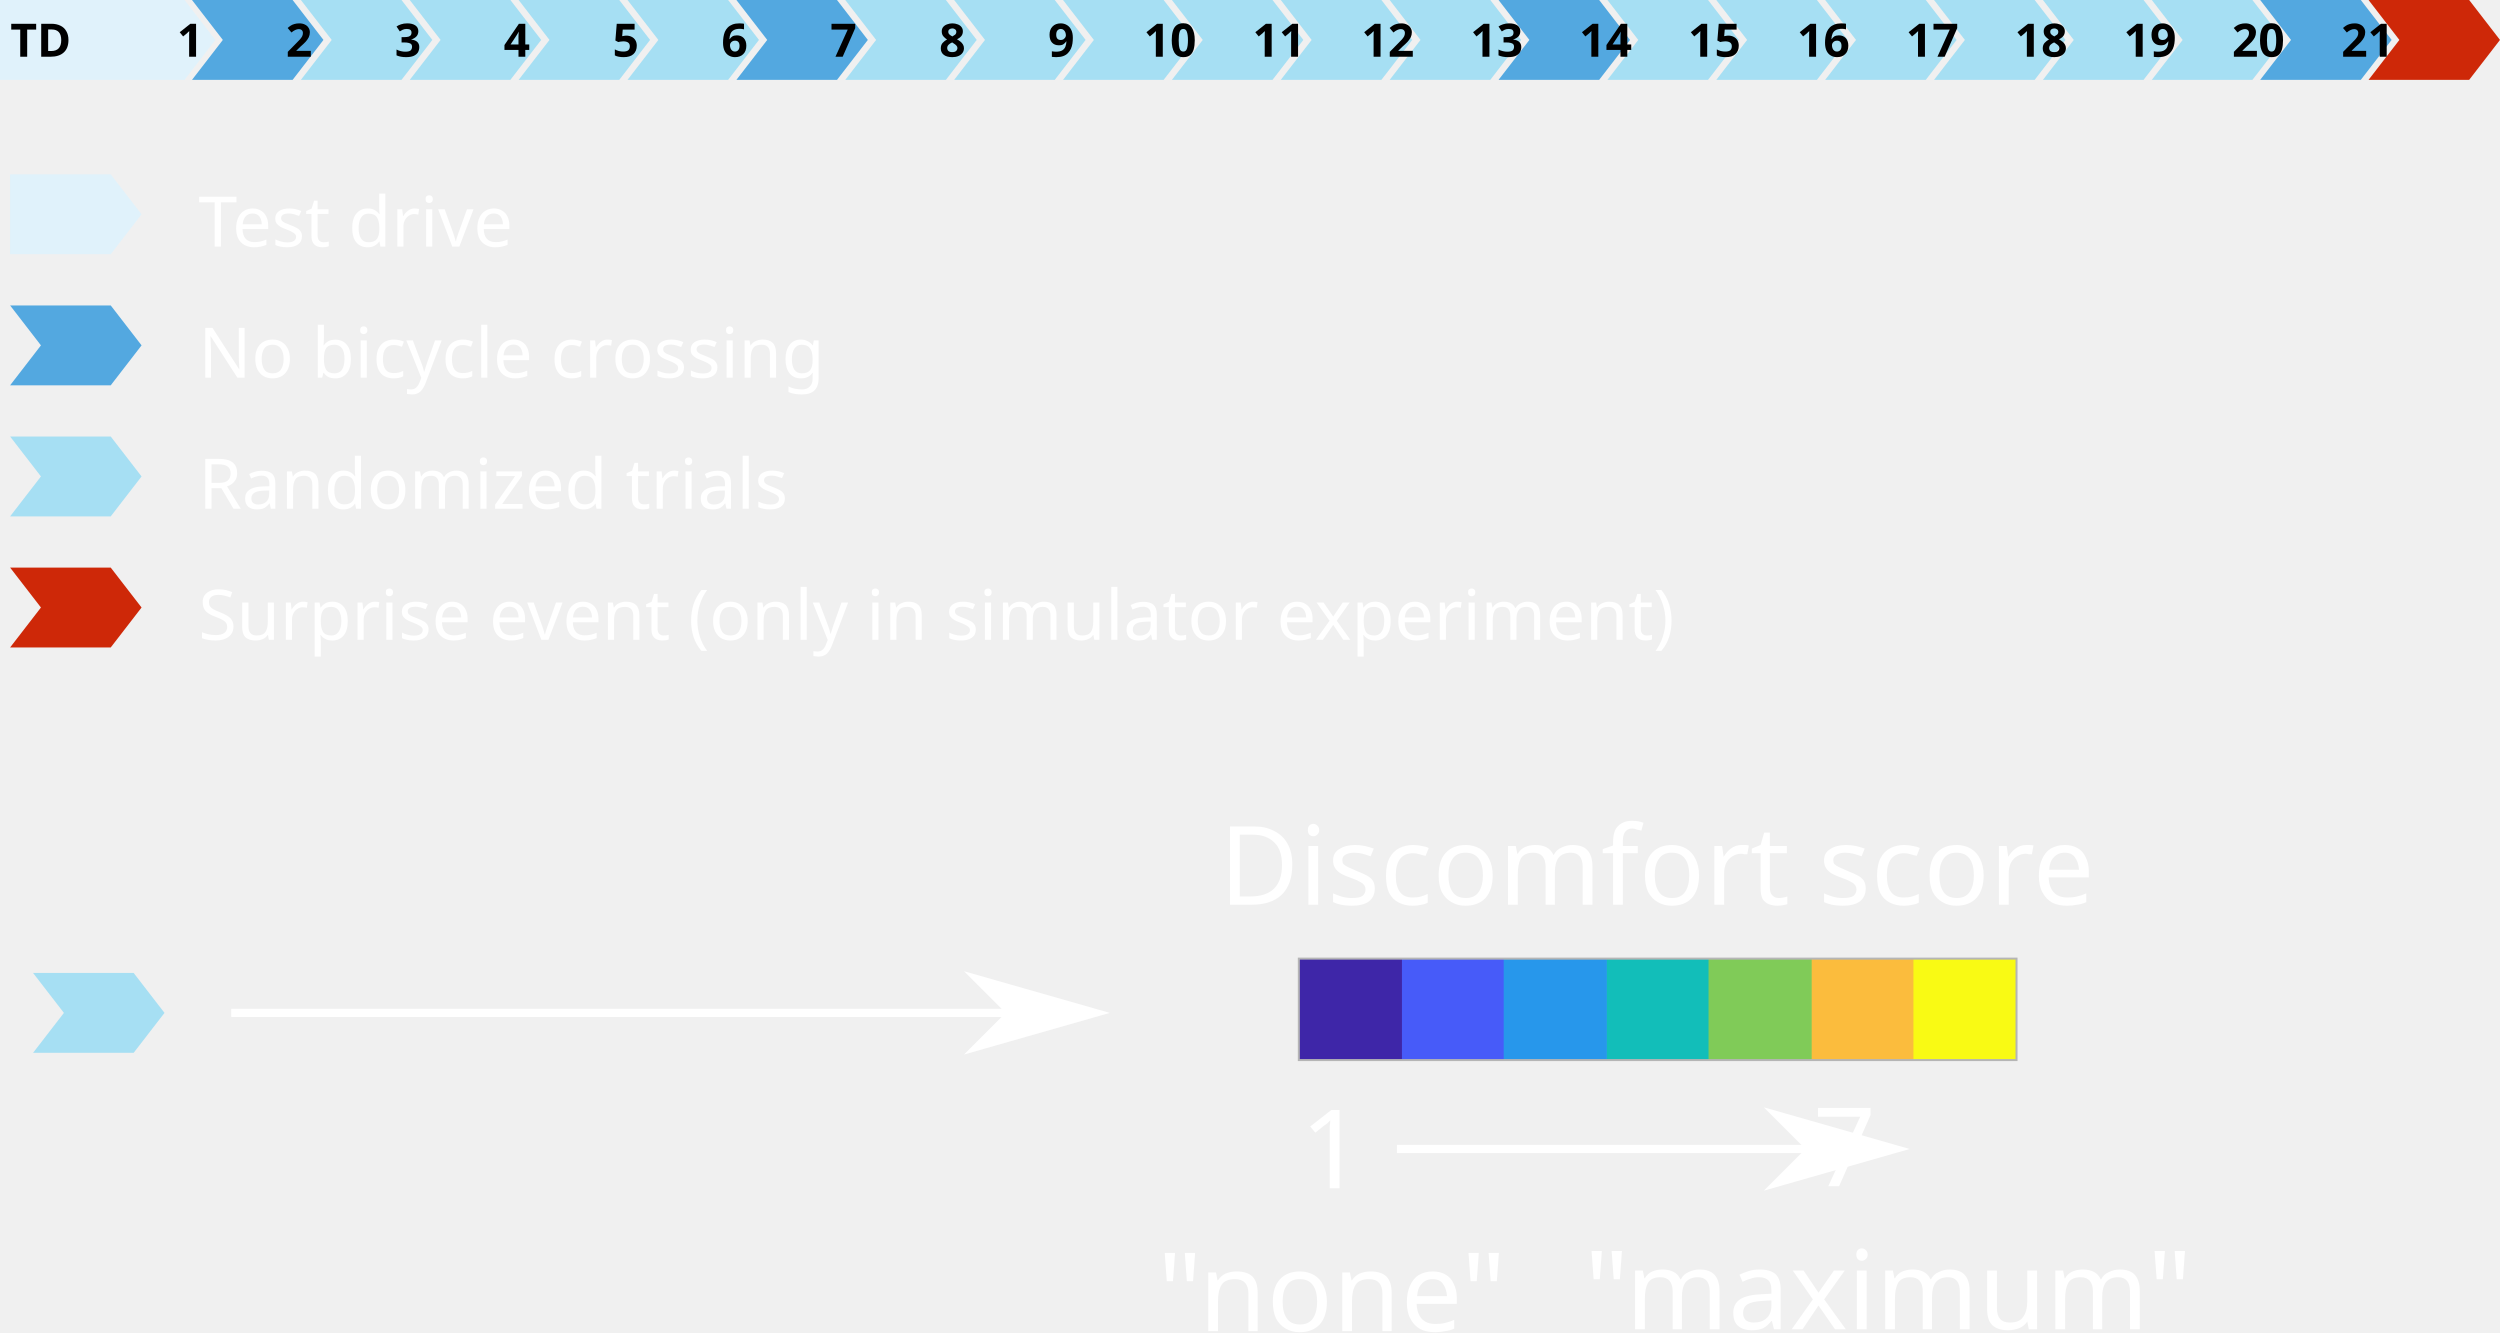
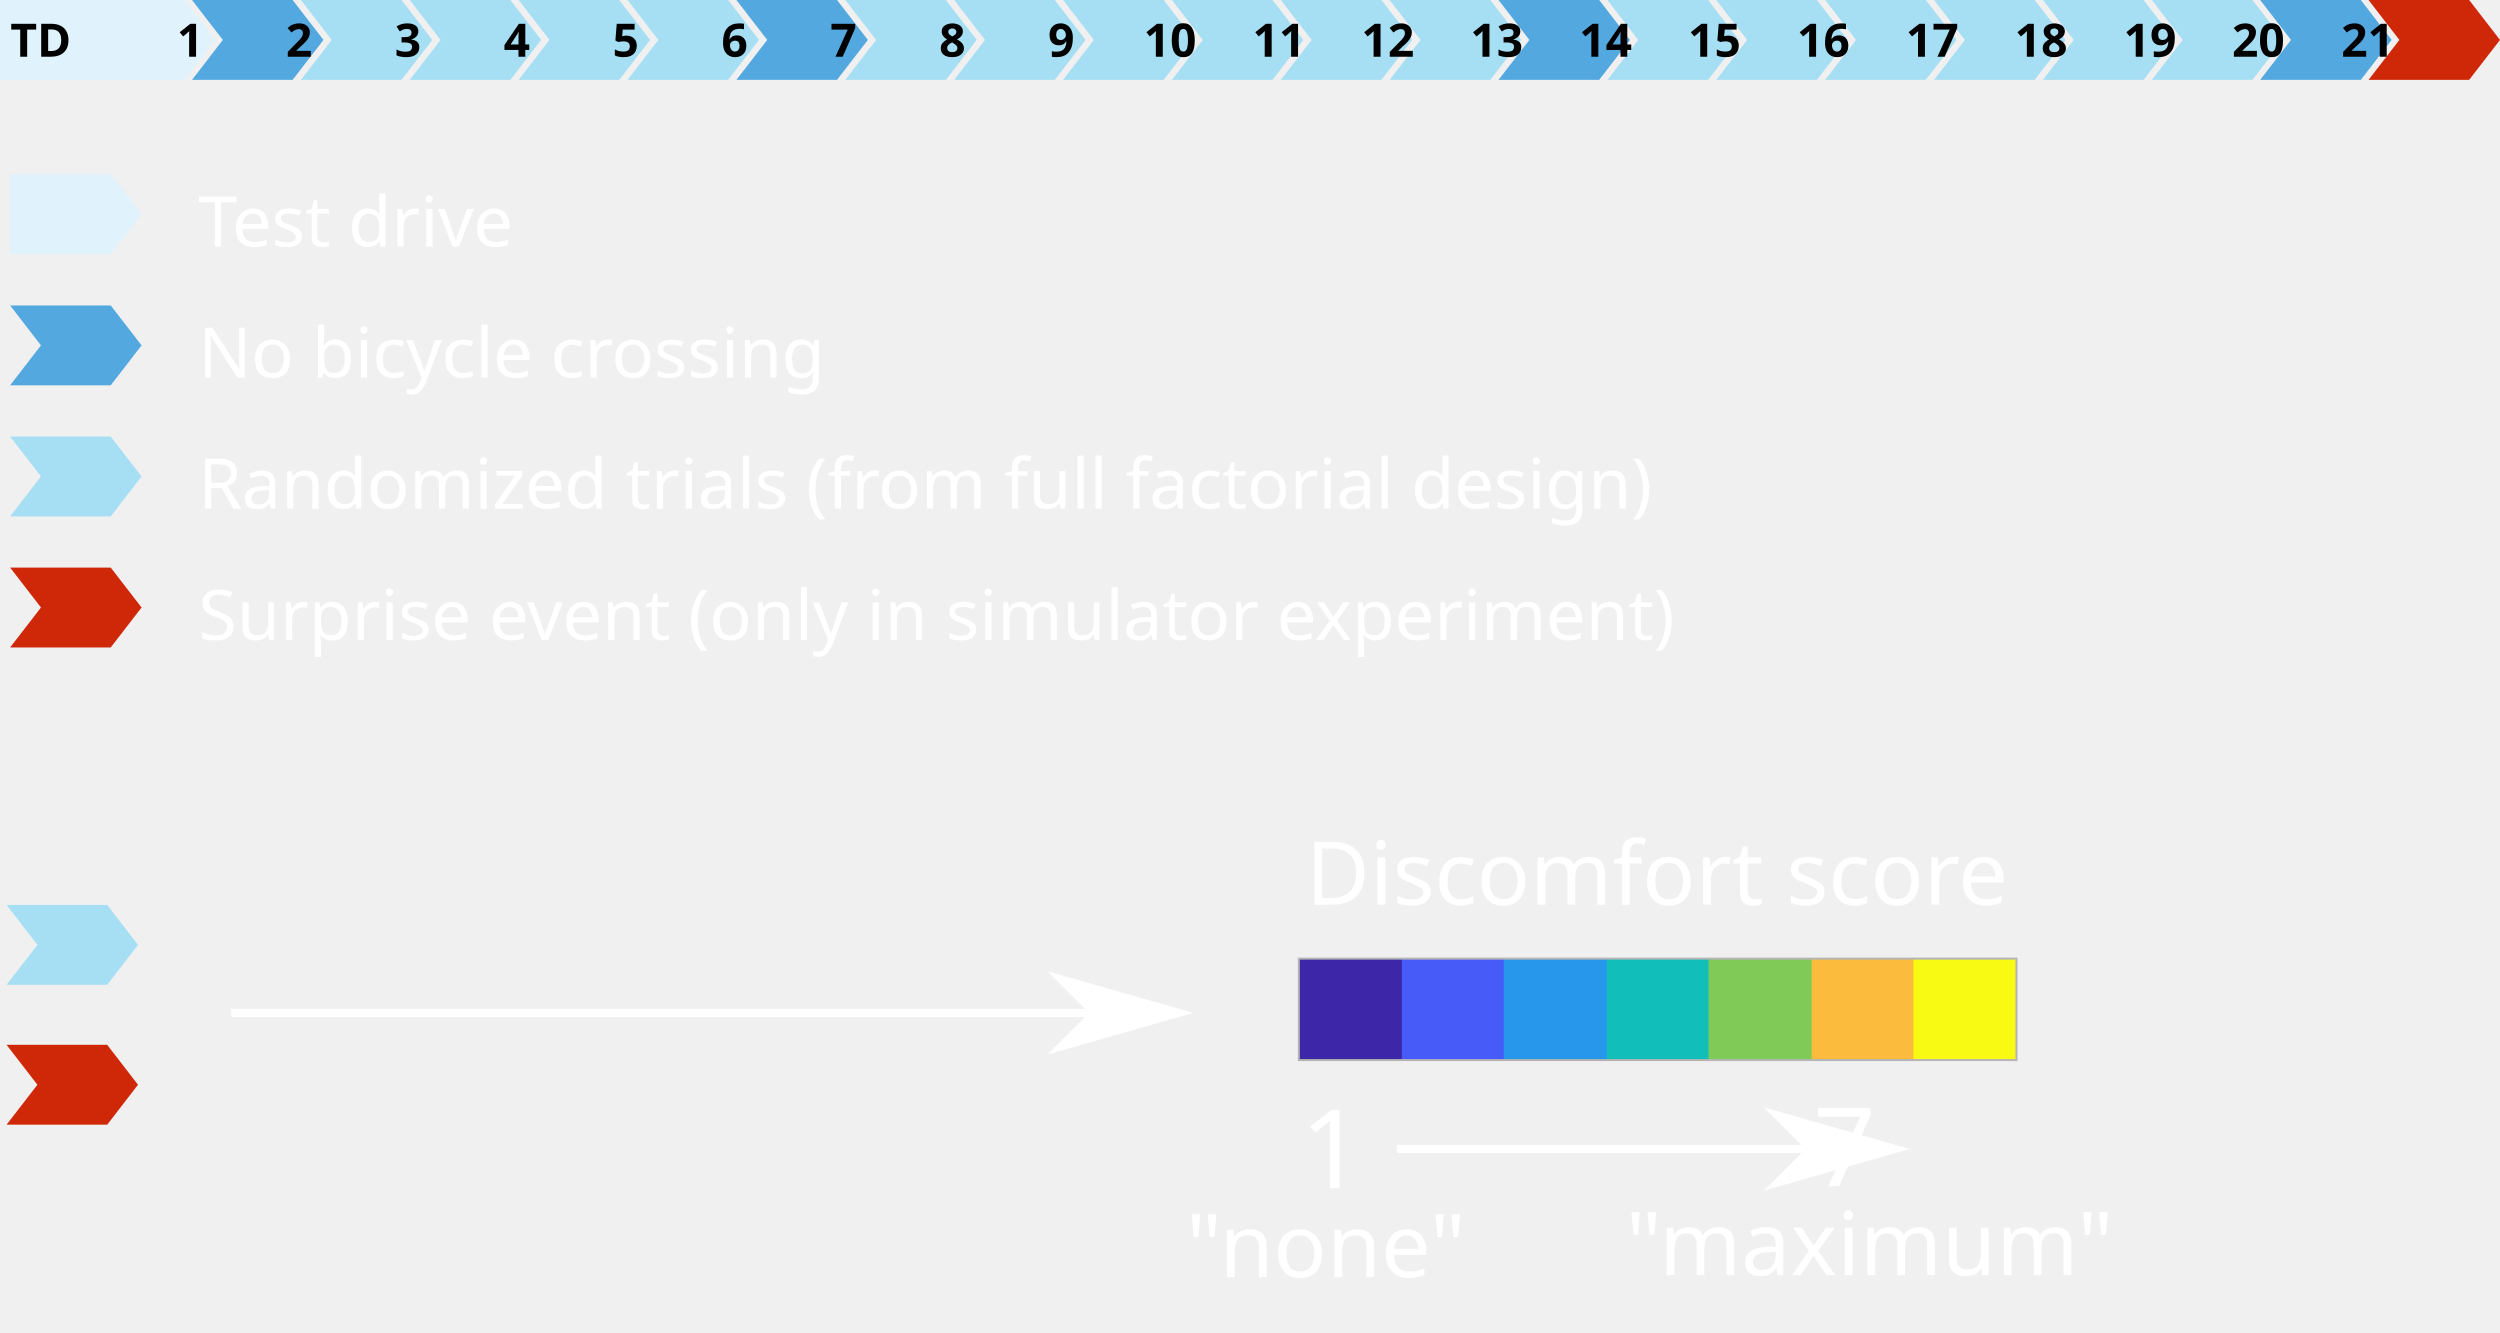
<svg xmlns="http://www.w3.org/2000/svg" id="svg15459" version="1.1" viewBox="0 0 75.867 40.444" width="100%">
  <defs id="defs15453">
    <marker style="overflow:visible" id="marker19570" refX="0" refY="0" orient="auto">
      <path transform="matrix(-0.8,0,0,-0.8,-10,0)" style="fill:#ffffff;fill-opacity:1;fill-rule:evenodd;stroke:#ffffff;stroke-width:1pt;stroke-opacity:1" d="M 0,0 5,-5 -12.5,0 5,5 Z" id="path19568" />
    </marker>
    <marker orient="auto" refY="0" refX="0" id="marker14008" style="overflow:visible">
      <path id="path14006" d="M 0,0 5,-5 -12.5,0 5,5 Z" style="fill:#ffffff;fill-opacity:1;fill-rule:evenodd;stroke:#ffffff;stroke-width:1pt;stroke-opacity:1" transform="matrix(-0.8,0,0,-0.8,-10,0)" />
    </marker>
  </defs>
  <g transform="translate(-38.66592,-18.61907)" id="layer1">
    <g id="trialOrder">
-       <g id="g3464" transform="matrix(0.2645833,0,0,0.2645833,38.66592,18.61907)">
-         <path id="path19360-1" style="opacity:1;fill:#e0f2fb;fill-opacity:1;stroke:none;stroke-width:0.323px;stroke-linecap:butt;stroke-linejoin:miter;stroke-opacity:1;stop-opacity:1" d="m 1.159,19.998 v 9.161 H 12.7 l 3.537,-4.581 -3.537,-4.58 z" />
-         <text xml:space="preserve" style="font-style:normal;font-weight:normal;font-size:30px;line-height:1.25;font-family:sans-serif;letter-spacing:0px;word-spacing:0px;opacity:1;fill:#ffffff;fill-opacity:1;stroke:none;stroke-width:0.75;stop-opacity:1" x="22.763" y="28.286" id="text19910">
-           <tspan id="tspan19908" x="22.763" y="28.286" style="font-style:normal;font-variant:normal;font-weight:normal;font-stretch:normal;font-size:8px;font-family:sans-serif;-inkscape-font-specification:'sans-serif Normal';font-variant-ligatures:normal;font-variant-caps:normal;font-variant-numeric:normal;font-variant-east-asian:normal;fill:#ffffff;fill-opacity:1;stroke-width:0.75">Test drive</tspan>
-         </text>
-       </g>
-       <g id="g3472" transform="matrix(0.2645833,0,0,0.2645833,38.66592,18.61907)">
-         <path id="path19368-7" style="opacity:1;fill:#53a8e0;fill-opacity:1;stroke:none;stroke-width:0.323px;stroke-linecap:butt;stroke-linejoin:miter;stroke-opacity:1;stop-opacity:1" d="m 1.159,35.032 3.537,4.58 -3.537,4.581 H 12.7 l 3.537,-4.581 -3.537,-4.58 z" />
-         <text id="text19910-3" y="43.32" x="22.763" style="font-style:normal;font-weight:normal;font-size:30px;line-height:1.25;font-family:sans-serif;letter-spacing:0px;word-spacing:0px;opacity:1;fill:#ffffff;fill-opacity:1;stroke:none;stroke-width:0.75;stop-opacity:1" xml:space="preserve">
-           <tspan style="font-style:normal;font-variant:normal;font-weight:normal;font-stretch:normal;font-size:8px;font-family:sans-serif;-inkscape-font-specification:'sans-serif Normal';font-variant-ligatures:normal;font-variant-caps:normal;font-variant-numeric:normal;font-variant-east-asian:normal;fill:#ffffff;fill-opacity:1;stroke-width:0.75" y="43.32" x="22.763" id="tspan19908-8">No bicycle crossing</tspan>
-         </text>
-       </g>
-       <g id="g3480" transform="matrix(0.2645833,0,0,0.2645833,38.66592,18.61907)">
-         <path id="path19344-8" style="opacity:1;fill:#a6dff3;fill-opacity:1;stroke:none;stroke-width:0.323px;stroke-linecap:butt;stroke-linejoin:miter;stroke-opacity:1;stop-opacity:1" d="m 1.159,50.066 3.537,4.58 -3.537,4.581 H 12.7 l 3.537,-4.581 -3.537,-4.58 z" />
-         <text xml:space="preserve" style="font-style:normal;font-weight:normal;font-size:30px;line-height:1.25;font-family:sans-serif;letter-spacing:0px;word-spacing:0px;opacity:1;fill:#ffffff;fill-opacity:1;stroke:none;stroke-width:0.75;stop-opacity:1" x="22.763" y="58.353" id="text19910-3-1">
-           <tspan id="tspan19908-8-1" x="22.763" y="58.353" style="font-style:normal;font-variant:normal;font-weight:normal;font-stretch:normal;font-size:8px;font-family:sans-serif;-inkscape-font-specification:'sans-serif Normal';font-variant-ligatures:normal;font-variant-caps:normal;font-variant-numeric:normal;font-variant-east-asian:normal;fill:#ffffff;fill-opacity:1;stroke-width:0.75">Randomized trials</tspan>
-         </text>
-       </g>
-       <g id="g3488" transform="matrix(0.2645833,0,0,0.2645833,38.66592,18.61907)">
-         <path id="path19224-94" style="opacity:1;fill:#ce2808;fill-opacity:1;stroke:none;stroke-width:0.323px;stroke-linecap:butt;stroke-linejoin:miter;stroke-opacity:1;stop-opacity:1" d="m 1.159,65.1 3.537,4.58 -3.537,4.581 H 12.7 l 3.537,-4.581 -3.537,-4.58 z" />
-         <text id="text19910-3-1-1" y="73.387" x="22.763" style="font-style:normal;font-weight:normal;font-size:30px;line-height:1.25;font-family:sans-serif;letter-spacing:0px;word-spacing:0px;opacity:1;fill:#ffffff;fill-opacity:1;stroke:none;stroke-width:0.75;stop-opacity:1" xml:space="preserve">
-           <tspan style="font-style:normal;font-variant:normal;font-weight:normal;font-stretch:normal;font-size:8px;font-family:sans-serif;-inkscape-font-specification:'sans-serif Normal';font-variant-ligatures:normal;font-variant-caps:normal;font-variant-numeric:normal;font-variant-east-asian:normal;fill:#ffffff;fill-opacity:1;stroke-width:0.75" y="73.387" x="22.763" id="tspan19908-8-1-3">Surprise event (only in simulator experiment)</tspan>
+       <g id="g21074">
+         <path id="path19360-1" style="opacity:1;fill:#e0f2fb;fill-opacity:1;stroke:none;stroke-width:0.085px;stroke-linecap:butt;stroke-linejoin:miter;stroke-opacity:1;stop-opacity:1" d="m 38.973,23.91 v 2.424 h 3.053 l 0.936,-1.212 -0.936,-1.212 z" />
+         <text xml:space="preserve" style="font-style:normal;font-weight:normal;font-size:7.938px;line-height:1.25;font-family:sans-serif;letter-spacing:0px;word-spacing:0px;opacity:1;fill:#ffffff;fill-opacity:1;stroke:none;stroke-width:0.198;stop-opacity:1" x="44.689" y="26.103" id="text19910">
+           <tspan id="tspan19908" x="44.689" y="26.103" style="font-style:normal;font-variant:normal;font-weight:normal;font-stretch:normal;font-size:2.117px;font-family:sans-serif;-inkscape-font-specification:'sans-serif Normal';font-variant-ligatures:normal;font-variant-caps:normal;font-variant-numeric:normal;font-variant-east-asian:normal;fill:#ffffff;fill-opacity:1;stroke-width:0.198">Test drive</tspan>
+         </text>
+       </g>
+       <g id="g21066">
+         <path id="path19368-7" style="opacity:1;fill:#53a8e0;fill-opacity:1;stroke:none;stroke-width:0.085px;stroke-linecap:butt;stroke-linejoin:miter;stroke-opacity:1;stop-opacity:1" d="m 38.973,27.888 0.936,1.212 -0.936,1.212 h 3.053 l 0.936,-1.212 -0.936,-1.212 z" />
+         <text id="text19910-3" y="30.081" x="44.689" style="font-style:normal;font-weight:normal;font-size:7.938px;line-height:1.25;font-family:sans-serif;letter-spacing:0px;word-spacing:0px;opacity:1;fill:#ffffff;fill-opacity:1;stroke:none;stroke-width:0.198;stop-opacity:1" xml:space="preserve">
+           <tspan style="font-style:normal;font-variant:normal;font-weight:normal;font-stretch:normal;font-size:2.117px;font-family:sans-serif;-inkscape-font-specification:'sans-serif Normal';font-variant-ligatures:normal;font-variant-caps:normal;font-variant-numeric:normal;font-variant-east-asian:normal;fill:#ffffff;fill-opacity:1;stroke-width:0.198" y="30.081" x="44.689" id="tspan19908-8">No bicycle crossing</tspan>
+         </text>
+       </g>
+       <g id="g21082">
+         <path id="path19344-8" style="opacity:1;fill:#a6dff3;fill-opacity:1;stroke:none;stroke-width:0.085px;stroke-linecap:butt;stroke-linejoin:miter;stroke-opacity:1;stop-opacity:1" d="m 38.973,31.866 0.936,1.212 -0.936,1.212 h 3.053 l 0.936,-1.212 -0.936,-1.212 z" />
+         <text xml:space="preserve" style="font-style:normal;font-weight:normal;font-size:7.938px;line-height:1.25;font-family:sans-serif;letter-spacing:0px;word-spacing:0px;opacity:1;fill:#ffffff;fill-opacity:1;stroke:none;stroke-width:0.198;stop-opacity:1" x="44.689" y="34.058" id="text19910-3-1">
+           <tspan id="tspan19908-8-1" x="44.689" y="34.058" style="font-style:normal;font-variant:normal;font-weight:normal;font-stretch:normal;font-size:2.117px;font-family:sans-serif;-inkscape-font-specification:'sans-serif Normal';font-variant-ligatures:normal;font-variant-caps:normal;font-variant-numeric:normal;font-variant-east-asian:normal;fill:#ffffff;fill-opacity:1;stroke-width:0.198">Randomized trials (from full factorial design)</tspan>
+         </text>
+       </g>
+       <g id="g21058">
+         <path id="path19224-94" style="opacity:1;fill:#ce2808;fill-opacity:1;stroke:none;stroke-width:0.085px;stroke-linecap:butt;stroke-linejoin:miter;stroke-opacity:1;stop-opacity:1" d="m 38.973,35.843 0.936,1.212 -0.936,1.212 h 3.053 l 0.936,-1.212 -0.936,-1.212 z" />
+         <text id="text19910-3-1-1" y="38.036" x="44.689" style="font-style:normal;font-weight:normal;font-size:7.938px;line-height:1.25;font-family:sans-serif;letter-spacing:0px;word-spacing:0px;opacity:1;fill:#ffffff;fill-opacity:1;stroke:none;stroke-width:0.198;stop-opacity:1" xml:space="preserve">
+           <tspan style="font-style:normal;font-variant:normal;font-weight:normal;font-stretch:normal;font-size:2.117px;font-family:sans-serif;-inkscape-font-specification:'sans-serif Normal';font-variant-ligatures:normal;font-variant-caps:normal;font-variant-numeric:normal;font-variant-east-asian:normal;fill:#ffffff;fill-opacity:1;stroke-width:0.198" y="38.036" x="44.689" id="tspan19908-8-1-3">Surprise event (only in simulator experiment)</tspan>
        </text>
      </g>
      <g id="g20930">
        <g style="opacity:1;stop-opacity:1" id="g3296" transform="matrix(0.2645833,0,0,0.2645833,38.66592,18.61907)">
          <path id="path18837-0" style="opacity:1;fill:#e0f2fb;fill-opacity:1;stroke:none;stroke-width:0.323px;stroke-linecap:butt;stroke-linejoin:miter;stroke-opacity:1;stop-opacity:1" d="M 0,0 V 9.161 H 21.17 L 24.707,4.58 21.17,0 Z" />
          <text xml:space="preserve" style="font-style:normal;font-variant:normal;font-weight:bold;font-stretch:normal;font-size:5.292px;line-height:1.25;font-family:sans-serif;-inkscape-font-specification:'sans-serif Bold';font-variant-ligatures:normal;font-variant-caps:normal;font-variant-numeric:normal;font-variant-east-asian:normal;text-align:center;letter-spacing:0px;word-spacing:0px;text-anchor:middle;opacity:1;fill:#000000;fill-opacity:1;stroke:none;stroke-width:0.198;stop-opacity:1" x="12.236" y="6.509" id="text18845-7">
            <tspan id="tspan18843-6" x="12.236" y="6.509" style="font-style:normal;font-variant:normal;font-weight:bold;font-stretch:normal;font-size:5.292px;font-family:sans-serif;-inkscape-font-specification:'sans-serif Bold';font-variant-ligatures:normal;font-variant-caps:normal;font-variant-numeric:normal;font-variant-east-asian:normal;text-align:center;text-anchor:middle;stroke-width:0.198">TD</tspan>
          </text>
        </g>
        <g style="opacity:1;stop-opacity:1" id="g3456" transform="matrix(0.2645833,0,0,0.2645833,38.66592,18.61907)">
          <path d="M 22.022,-2.9318359e-7 25.559,4.58 22.022,9.161 h 11.54 L 37.1,4.58 33.563,-2.9318359e-7 Z" style="opacity:1;fill:#53a8e0;fill-opacity:1;stroke:none;stroke-width:0.323px;stroke-linecap:butt;stroke-linejoin:miter;stroke-opacity:1;stop-opacity:1" id="path18837" />
          <text id="text18845" y="6.509" x="29.384" style="font-style:normal;font-variant:normal;font-weight:bold;font-stretch:normal;font-size:5.292px;line-height:1.25;font-family:sans-serif;-inkscape-font-specification:'sans-serif Bold';font-variant-ligatures:normal;font-variant-caps:normal;font-variant-numeric:normal;font-variant-east-asian:normal;text-align:center;letter-spacing:0px;word-spacing:0px;text-anchor:middle;opacity:1;fill:#000000;fill-opacity:1;stroke:none;stroke-width:0.198;stop-opacity:1" xml:space="preserve">
            <tspan style="font-style:normal;font-variant:normal;font-weight:bold;font-stretch:normal;font-size:5.292px;font-family:sans-serif;-inkscape-font-specification:'sans-serif Bold';font-variant-ligatures:normal;font-variant-caps:normal;font-variant-numeric:normal;font-variant-east-asian:normal;text-align:center;text-anchor:middle;stroke-width:0.198" y="6.509" x="29.384" id="tspan18843">1</tspan>
          </text>
        </g>
        <g style="opacity:1;stop-opacity:1" id="g3448" transform="matrix(0.2645833,0,0,0.2645833,38.66592,18.61907)">
          <path id="path19368" style="opacity:1;fill:#a6dff3;fill-opacity:1;stroke:none;stroke-width:0.323px;stroke-linecap:butt;stroke-linejoin:miter;stroke-opacity:1;stop-opacity:1" d="M 34.51,-2.9318359e-7 38.047,4.58 34.51,9.161 H 46.051 L 49.588,4.58 46.051,-2.9318359e-7 Z" />
          <text xml:space="preserve" style="font-style:normal;font-variant:normal;font-weight:bold;font-stretch:normal;font-size:5.292px;line-height:1.25;font-family:sans-serif;-inkscape-font-specification:'sans-serif Bold';font-variant-ligatures:normal;font-variant-caps:normal;font-variant-numeric:normal;font-variant-east-asian:normal;text-align:center;letter-spacing:0px;word-spacing:0px;text-anchor:middle;opacity:1;fill:#000000;fill-opacity:1;stroke:none;stroke-width:0.198;stop-opacity:1" x="41.872" y="6.509" id="text19372">
            <tspan id="tspan19370" x="41.872" y="6.509" style="font-style:normal;font-variant:normal;font-weight:bold;font-stretch:normal;font-size:5.292px;font-family:sans-serif;-inkscape-font-specification:'sans-serif Bold';font-variant-ligatures:normal;font-variant-caps:normal;font-variant-numeric:normal;font-variant-east-asian:normal;text-align:center;text-anchor:middle;stroke-width:0.198">2</tspan>
          </text>
        </g>
        <g style="opacity:1;stop-opacity:1" id="g3440" transform="matrix(0.2645833,0,0,0.2645833,38.66592,18.61907)">
          <path id="path19360" style="opacity:1;fill:#a6dff3;fill-opacity:1;stroke:none;stroke-width:0.323px;stroke-linecap:butt;stroke-linejoin:miter;stroke-opacity:1;stop-opacity:1" d="M 46.998,-2.9318359e-7 50.535,4.58 46.998,9.161 h 11.54 L 62.076,4.58 58.539,-2.9318359e-7 Z" />
          <text xml:space="preserve" style="font-style:normal;font-variant:normal;font-weight:bold;font-stretch:normal;font-size:5.292px;line-height:1.25;font-family:sans-serif;-inkscape-font-specification:'sans-serif Bold';font-variant-ligatures:normal;font-variant-caps:normal;font-variant-numeric:normal;font-variant-east-asian:normal;text-align:center;letter-spacing:0px;word-spacing:0px;text-anchor:middle;opacity:1;fill:#000000;fill-opacity:1;stroke:none;stroke-width:0.198;stop-opacity:1" x="54.36" y="6.509" id="text19364">
            <tspan id="tspan19362" x="54.36" y="6.509" style="font-style:normal;font-variant:normal;font-weight:bold;font-stretch:normal;font-size:5.292px;font-family:sans-serif;-inkscape-font-specification:'sans-serif Bold';font-variant-ligatures:normal;font-variant-caps:normal;font-variant-numeric:normal;font-variant-east-asian:normal;text-align:center;text-anchor:middle;stroke-width:0.198">3</tspan>
          </text>
        </g>
        <g style="opacity:1;stop-opacity:1" id="g3432" transform="matrix(0.2645833,0,0,0.2645833,38.66592,18.61907)">
          <path id="path19352" style="opacity:1;fill:#a6dff3;fill-opacity:1;stroke:none;stroke-width:0.323px;stroke-linecap:butt;stroke-linejoin:miter;stroke-opacity:1;stop-opacity:1" d="M 59.486,-2.9318359e-7 63.023,4.58 59.486,9.161 h 11.54 L 74.563,4.58 71.026,-2.9318359e-7 Z" />
          <text xml:space="preserve" style="font-style:normal;font-variant:normal;font-weight:bold;font-stretch:normal;font-size:5.292px;line-height:1.25;font-family:sans-serif;-inkscape-font-specification:'sans-serif Bold';font-variant-ligatures:normal;font-variant-caps:normal;font-variant-numeric:normal;font-variant-east-asian:normal;text-align:center;letter-spacing:0px;word-spacing:0px;text-anchor:middle;opacity:1;fill:#000000;fill-opacity:1;stroke:none;stroke-width:0.198;stop-opacity:1" x="66.848" y="6.509" id="text19356">
            <tspan id="tspan19354" x="66.848" y="6.509" style="font-style:normal;font-variant:normal;font-weight:bold;font-stretch:normal;font-size:5.292px;font-family:sans-serif;-inkscape-font-specification:'sans-serif Bold';font-variant-ligatures:normal;font-variant-caps:normal;font-variant-numeric:normal;font-variant-east-asian:normal;text-align:center;text-anchor:middle;stroke-width:0.198">4</tspan>
          </text>
        </g>
        <g style="opacity:1;stop-opacity:1" id="g3424" transform="matrix(0.2645833,0,0,0.2645833,38.66592,18.61907)">
          <path id="path19344" style="opacity:1;fill:#a6dff3;fill-opacity:1;stroke:none;stroke-width:0.323px;stroke-linecap:butt;stroke-linejoin:miter;stroke-opacity:1;stop-opacity:1" d="M 71.974,-2.9318359e-7 75.511,4.58 71.974,9.161 h 11.54 L 87.051,4.58 83.514,-2.9318359e-7 Z" />
          <text xml:space="preserve" style="font-style:normal;font-variant:normal;font-weight:bold;font-stretch:normal;font-size:5.292px;line-height:1.25;font-family:sans-serif;-inkscape-font-specification:'sans-serif Bold';font-variant-ligatures:normal;font-variant-caps:normal;font-variant-numeric:normal;font-variant-east-asian:normal;text-align:center;letter-spacing:0px;word-spacing:0px;text-anchor:middle;opacity:1;fill:#000000;fill-opacity:1;stroke:none;stroke-width:0.198;stop-opacity:1" x="79.336" y="6.509" id="text19348">
            <tspan id="tspan19346" x="79.336" y="6.509" style="font-style:normal;font-variant:normal;font-weight:bold;font-stretch:normal;font-size:5.292px;font-family:sans-serif;-inkscape-font-specification:'sans-serif Bold';font-variant-ligatures:normal;font-variant-caps:normal;font-variant-numeric:normal;font-variant-east-asian:normal;text-align:center;text-anchor:middle;stroke-width:0.198">5</tspan>
          </text>
        </g>
        <g style="opacity:1;stop-opacity:1" id="g3416" transform="matrix(0.2645833,0,0,0.2645833,38.66592,18.61907)">
          <path id="path19336" style="opacity:1;fill:#53a8e0;fill-opacity:1;stroke:none;stroke-width:0.323px;stroke-linecap:butt;stroke-linejoin:miter;stroke-opacity:1;stop-opacity:1" d="M 84.462,-2.9318359e-7 87.999,4.58 84.462,9.161 h 11.54 L 99.539,4.58 96.002,-2.9318359e-7 Z" />
          <text xml:space="preserve" style="font-style:normal;font-variant:normal;font-weight:bold;font-stretch:normal;font-size:5.292px;line-height:1.25;font-family:sans-serif;-inkscape-font-specification:'sans-serif Bold';font-variant-ligatures:normal;font-variant-caps:normal;font-variant-numeric:normal;font-variant-east-asian:normal;text-align:center;letter-spacing:0px;word-spacing:0px;text-anchor:middle;opacity:1;fill:#000000;fill-opacity:1;stroke:none;stroke-width:0.198;stop-opacity:1" x="91.824" y="6.509" id="text19340">
            <tspan id="tspan19338" x="91.824" y="6.509" style="font-style:normal;font-variant:normal;font-weight:bold;font-stretch:normal;font-size:5.292px;font-family:sans-serif;-inkscape-font-specification:'sans-serif Bold';font-variant-ligatures:normal;font-variant-caps:normal;font-variant-numeric:normal;font-variant-east-asian:normal;text-align:center;text-anchor:middle;stroke-width:0.198">6</tspan>
          </text>
        </g>
        <g style="opacity:1;stop-opacity:1" id="g3408" transform="matrix(0.2645833,0,0,0.2645833,38.66592,18.61907)">
          <path id="path19328" style="opacity:1;fill:#a6dff3;fill-opacity:1;stroke:none;stroke-width:0.323px;stroke-linecap:butt;stroke-linejoin:miter;stroke-opacity:1;stop-opacity:1" d="M 96.95,-2.9318359e-7 100.487,4.58 96.95,9.161 H 108.49 L 112.027,4.58 108.49,-2.9318359e-7 Z" />
          <text xml:space="preserve" style="font-style:normal;font-variant:normal;font-weight:bold;font-stretch:normal;font-size:5.292px;line-height:1.25;font-family:sans-serif;-inkscape-font-specification:'sans-serif Bold';font-variant-ligatures:normal;font-variant-caps:normal;font-variant-numeric:normal;font-variant-east-asian:normal;text-align:center;letter-spacing:0px;word-spacing:0px;text-anchor:middle;opacity:1;fill:#000000;fill-opacity:1;stroke:none;stroke-width:0.198;stop-opacity:1" x="104.311" y="6.509" id="text19332">
            <tspan id="tspan19330" x="104.311" y="6.509" style="font-style:normal;font-variant:normal;font-weight:bold;font-stretch:normal;font-size:5.292px;font-family:sans-serif;-inkscape-font-specification:'sans-serif Bold';font-variant-ligatures:normal;font-variant-caps:normal;font-variant-numeric:normal;font-variant-east-asian:normal;text-align:center;text-anchor:middle;stroke-width:0.198">7</tspan>
          </text>
        </g>
        <g style="opacity:1;stop-opacity:1" id="g3400" transform="matrix(0.2645833,0,0,0.2645833,38.66592,18.61907)">
          <path id="path19320" style="opacity:1;fill:#a6dff3;fill-opacity:1;stroke:none;stroke-width:0.323px;stroke-linecap:butt;stroke-linejoin:miter;stroke-opacity:1;stop-opacity:1" d="M 109.438,-2.9318359e-7 112.975,4.58 109.438,9.161 h 11.54 L 124.515,4.58 120.978,-2.9318359e-7 Z" />
          <text xml:space="preserve" style="font-style:normal;font-variant:normal;font-weight:bold;font-stretch:normal;font-size:5.292px;line-height:1.25;font-family:sans-serif;-inkscape-font-specification:'sans-serif Bold';font-variant-ligatures:normal;font-variant-caps:normal;font-variant-numeric:normal;font-variant-east-asian:normal;text-align:center;letter-spacing:0px;word-spacing:0px;text-anchor:middle;opacity:1;fill:#000000;fill-opacity:1;stroke:none;stroke-width:0.198;stop-opacity:1" x="116.799" y="6.509" id="text19324">
            <tspan id="tspan19322" x="116.799" y="6.509" style="font-style:normal;font-variant:normal;font-weight:bold;font-stretch:normal;font-size:5.292px;font-family:sans-serif;-inkscape-font-specification:'sans-serif Bold';font-variant-ligatures:normal;font-variant-caps:normal;font-variant-numeric:normal;font-variant-east-asian:normal;text-align:center;text-anchor:middle;stroke-width:0.198">8</tspan>
          </text>
        </g>
        <g style="opacity:1;stop-opacity:1" id="g3392" transform="matrix(0.2645833,0,0,0.2645833,38.66592,18.61907)">
          <path id="path19312" style="opacity:1;fill:#a6dff3;fill-opacity:1;stroke:none;stroke-width:0.323px;stroke-linecap:butt;stroke-linejoin:miter;stroke-opacity:1;stop-opacity:1" d="M 121.926,-2.9318359e-7 125.463,4.58 121.926,9.161 H 133.466 L 137.003,4.58 133.466,-2.9318359e-7 Z" />
          <text xml:space="preserve" style="font-style:normal;font-variant:normal;font-weight:bold;font-stretch:normal;font-size:5.292px;line-height:1.25;font-family:sans-serif;-inkscape-font-specification:'sans-serif Bold';font-variant-ligatures:normal;font-variant-caps:normal;font-variant-numeric:normal;font-variant-east-asian:normal;text-align:center;letter-spacing:0px;word-spacing:0px;text-anchor:middle;opacity:1;fill:#000000;fill-opacity:1;stroke:none;stroke-width:0.198;stop-opacity:1" x="129.287" y="6.509" id="text19316">
            <tspan id="tspan19314" x="129.287" y="6.509" style="font-style:normal;font-variant:normal;font-weight:bold;font-stretch:normal;font-size:5.292px;font-family:sans-serif;-inkscape-font-specification:'sans-serif Bold';font-variant-ligatures:normal;font-variant-caps:normal;font-variant-numeric:normal;font-variant-east-asian:normal;text-align:center;text-anchor:middle;stroke-width:0.198">9</tspan>
          </text>
        </g>
        <g style="opacity:1;stop-opacity:1" id="g3384" transform="matrix(0.2645833,0,0,0.2645833,38.66592,18.61907)">
          <path id="path19304" style="opacity:1;fill:#a6dff3;fill-opacity:1;stroke:none;stroke-width:0.323px;stroke-linecap:butt;stroke-linejoin:miter;stroke-opacity:1;stop-opacity:1" d="M 134.414,-2.9318359e-7 137.951,4.58 134.414,9.161 h 11.54 L 149.491,4.58 145.954,-2.9318359e-7 Z" />
          <text xml:space="preserve" style="font-style:normal;font-variant:normal;font-weight:bold;font-stretch:normal;font-size:5.292px;line-height:1.25;font-family:sans-serif;-inkscape-font-specification:'sans-serif Bold';font-variant-ligatures:normal;font-variant-caps:normal;font-variant-numeric:normal;font-variant-east-asian:normal;text-align:center;letter-spacing:0px;word-spacing:0px;text-anchor:middle;opacity:1;fill:#000000;fill-opacity:1;stroke:none;stroke-width:0.198;stop-opacity:1" x="141.775" y="6.509" id="text19308">
            <tspan id="tspan19306" x="141.775" y="6.509" style="font-style:normal;font-variant:normal;font-weight:bold;font-stretch:normal;font-size:5.292px;font-family:sans-serif;-inkscape-font-specification:'sans-serif Bold';font-variant-ligatures:normal;font-variant-caps:normal;font-variant-numeric:normal;font-variant-east-asian:normal;text-align:center;text-anchor:middle;stroke-width:0.198">10</tspan>
          </text>
        </g>
        <g style="opacity:1;stop-opacity:1" id="g3376" transform="matrix(0.2645833,0,0,0.2645833,38.66592,18.61907)">
          <path id="path19296" style="opacity:1;fill:#a6dff3;fill-opacity:1;stroke:none;stroke-width:0.323px;stroke-linecap:butt;stroke-linejoin:miter;stroke-opacity:1;stop-opacity:1" d="M 146.902,-2.9318359e-7 150.439,4.58 146.902,9.161 h 11.54 L 161.979,4.58 158.442,-2.9318359e-7 Z" />
          <text xml:space="preserve" style="font-style:normal;font-variant:normal;font-weight:bold;font-stretch:normal;font-size:5.292px;line-height:1.25;font-family:sans-serif;-inkscape-font-specification:'sans-serif Bold';font-variant-ligatures:normal;font-variant-caps:normal;font-variant-numeric:normal;font-variant-east-asian:normal;text-align:center;letter-spacing:0px;word-spacing:0px;text-anchor:middle;opacity:1;fill:#000000;fill-opacity:1;stroke:none;stroke-width:0.198;stop-opacity:1" x="154.263" y="6.509" id="text19300">
            <tspan id="tspan19298" x="154.263" y="6.509" style="font-style:normal;font-variant:normal;font-weight:bold;font-stretch:normal;font-size:5.292px;font-family:sans-serif;-inkscape-font-specification:'sans-serif Bold';font-variant-ligatures:normal;font-variant-caps:normal;font-variant-numeric:normal;font-variant-east-asian:normal;text-align:center;text-anchor:middle;stroke-width:0.198">11</tspan>
          </text>
        </g>
        <g style="opacity:1;stop-opacity:1" id="g3368" transform="matrix(0.2645833,0,0,0.2645833,38.66592,18.61907)">
          <path id="path19288" style="opacity:1;fill:#a6dff3;fill-opacity:1;stroke:none;stroke-width:0.323px;stroke-linecap:butt;stroke-linejoin:miter;stroke-opacity:1;stop-opacity:1" d="M 159.39,-2.9318359e-7 162.927,4.58 159.39,9.161 h 11.54 L 174.467,4.58 170.93,-2.9318359e-7 Z" />
          <text xml:space="preserve" style="font-style:normal;font-variant:normal;font-weight:bold;font-stretch:normal;font-size:5.292px;line-height:1.25;font-family:sans-serif;-inkscape-font-specification:'sans-serif Bold';font-variant-ligatures:normal;font-variant-caps:normal;font-variant-numeric:normal;font-variant-east-asian:normal;text-align:center;letter-spacing:0px;word-spacing:0px;text-anchor:middle;opacity:1;fill:#000000;fill-opacity:1;stroke:none;stroke-width:0.198;stop-opacity:1" x="166.751" y="6.509" id="text19292">
            <tspan id="tspan19290" x="166.751" y="6.509" style="font-style:normal;font-variant:normal;font-weight:bold;font-stretch:normal;font-size:5.292px;font-family:sans-serif;-inkscape-font-specification:'sans-serif Bold';font-variant-ligatures:normal;font-variant-caps:normal;font-variant-numeric:normal;font-variant-east-asian:normal;text-align:center;text-anchor:middle;stroke-width:0.198">12</tspan>
          </text>
        </g>
        <g style="opacity:1;stop-opacity:1" id="g3360" transform="matrix(0.2645833,0,0,0.2645833,38.66592,18.61907)">
          <path id="path19280" style="opacity:1;fill:#53a8e0;fill-opacity:1;stroke:none;stroke-width:0.323px;stroke-linecap:butt;stroke-linejoin:miter;stroke-opacity:1;stop-opacity:1" d="M 171.878,-2.9318359e-7 175.415,4.58 171.878,9.161 h 11.54 L 186.955,4.58 183.418,-2.9318359e-7 Z" />
          <text xml:space="preserve" style="font-style:normal;font-variant:normal;font-weight:bold;font-stretch:normal;font-size:5.292px;line-height:1.25;font-family:sans-serif;-inkscape-font-specification:'sans-serif Bold';font-variant-ligatures:normal;font-variant-caps:normal;font-variant-numeric:normal;font-variant-east-asian:normal;text-align:center;letter-spacing:0px;word-spacing:0px;text-anchor:middle;opacity:1;fill:#000000;fill-opacity:1;stroke:none;stroke-width:0.198;stop-opacity:1" x="179.239" y="6.509" id="text19284">
            <tspan id="tspan19282" x="179.239" y="6.509" style="font-style:normal;font-variant:normal;font-weight:bold;font-stretch:normal;font-size:5.292px;font-family:sans-serif;-inkscape-font-specification:'sans-serif Bold';font-variant-ligatures:normal;font-variant-caps:normal;font-variant-numeric:normal;font-variant-east-asian:normal;text-align:center;text-anchor:middle;stroke-width:0.198">13</tspan>
          </text>
        </g>
        <g style="opacity:1;stop-opacity:1" id="g3352" transform="matrix(0.2645833,0,0,0.2645833,38.66592,18.61907)">
          <path id="path19272" style="opacity:1;fill:#a6dff3;fill-opacity:1;stroke:none;stroke-width:0.323px;stroke-linecap:butt;stroke-linejoin:miter;stroke-opacity:1;stop-opacity:1" d="M 184.366,-2.9318359e-7 187.903,4.58 184.366,9.161 h 11.54 L 199.443,4.58 195.906,-2.9318359e-7 Z" />
          <text xml:space="preserve" style="font-style:normal;font-variant:normal;font-weight:bold;font-stretch:normal;font-size:5.292px;line-height:1.25;font-family:sans-serif;-inkscape-font-specification:'sans-serif Bold';font-variant-ligatures:normal;font-variant-caps:normal;font-variant-numeric:normal;font-variant-east-asian:normal;text-align:center;letter-spacing:0px;word-spacing:0px;text-anchor:middle;opacity:1;fill:#000000;fill-opacity:1;stroke:none;stroke-width:0.198;stop-opacity:1" x="191.727" y="6.509" id="text19276">
            <tspan id="tspan19274" x="191.727" y="6.509" style="font-style:normal;font-variant:normal;font-weight:bold;font-stretch:normal;font-size:5.292px;font-family:sans-serif;-inkscape-font-specification:'sans-serif Bold';font-variant-ligatures:normal;font-variant-caps:normal;font-variant-numeric:normal;font-variant-east-asian:normal;text-align:center;text-anchor:middle;stroke-width:0.198">14</tspan>
          </text>
        </g>
        <g style="opacity:1;stop-opacity:1" id="g3344" transform="matrix(0.2645833,0,0,0.2645833,38.66592,18.61907)">
          <path id="path19264" style="opacity:1;fill:#a6dff3;fill-opacity:1;stroke:none;stroke-width:0.323px;stroke-linecap:butt;stroke-linejoin:miter;stroke-opacity:1;stop-opacity:1" d="M 196.853,-2.9318359e-7 200.39,4.58 196.853,9.161 h 11.54 L 211.931,4.58 208.394,-2.9318359e-7 Z" />
          <text xml:space="preserve" style="font-style:normal;font-variant:normal;font-weight:bold;font-stretch:normal;font-size:5.292px;line-height:1.25;font-family:sans-serif;-inkscape-font-specification:'sans-serif Bold';font-variant-ligatures:normal;font-variant-caps:normal;font-variant-numeric:normal;font-variant-east-asian:normal;text-align:center;letter-spacing:0px;word-spacing:0px;text-anchor:middle;opacity:1;fill:#000000;fill-opacity:1;stroke:none;stroke-width:0.198;stop-opacity:1" x="204.215" y="6.509" id="text19268">
            <tspan id="tspan19266" x="204.215" y="6.509" style="font-style:normal;font-variant:normal;font-weight:bold;font-stretch:normal;font-size:5.292px;font-family:sans-serif;-inkscape-font-specification:'sans-serif Bold';font-variant-ligatures:normal;font-variant-caps:normal;font-variant-numeric:normal;font-variant-east-asian:normal;text-align:center;text-anchor:middle;stroke-width:0.198">15</tspan>
          </text>
        </g>
        <g style="opacity:1;stop-opacity:1" id="g3336" transform="matrix(0.2645833,0,0,0.2645833,38.66592,18.61907)">
          <path id="path19256" style="opacity:1;fill:#a6dff3;fill-opacity:1;stroke:none;stroke-width:0.323px;stroke-linecap:butt;stroke-linejoin:miter;stroke-opacity:1;stop-opacity:1" d="M 209.341,-2.9318359e-7 212.878,4.58 209.341,9.161 h 11.54 L 224.419,4.58 220.882,-2.9318359e-7 Z" />
          <text xml:space="preserve" style="font-style:normal;font-variant:normal;font-weight:bold;font-stretch:normal;font-size:5.292px;line-height:1.25;font-family:sans-serif;-inkscape-font-specification:'sans-serif Bold';font-variant-ligatures:normal;font-variant-caps:normal;font-variant-numeric:normal;font-variant-east-asian:normal;text-align:center;letter-spacing:0px;word-spacing:0px;text-anchor:middle;opacity:1;fill:#000000;fill-opacity:1;stroke:none;stroke-width:0.198;stop-opacity:1" x="216.703" y="6.509" id="text19260">
            <tspan id="tspan19258" x="216.703" y="6.509" style="font-style:normal;font-variant:normal;font-weight:bold;font-stretch:normal;font-size:5.292px;font-family:sans-serif;-inkscape-font-specification:'sans-serif Bold';font-variant-ligatures:normal;font-variant-caps:normal;font-variant-numeric:normal;font-variant-east-asian:normal;text-align:center;text-anchor:middle;stroke-width:0.198">16</tspan>
          </text>
        </g>
        <g style="opacity:1;stop-opacity:1" id="g3328" transform="matrix(0.2645833,0,0,0.2645833,38.66592,18.61907)">
          <path id="path19248" style="opacity:1;fill:#a6dff3;fill-opacity:1;stroke:none;stroke-width:0.323px;stroke-linecap:butt;stroke-linejoin:miter;stroke-opacity:1;stop-opacity:1" d="M 221.829,-2.9318359e-7 225.366,4.58 221.829,9.161 h 11.54 L 236.907,4.58 233.37,-2.9318359e-7 Z" />
          <text xml:space="preserve" style="font-style:normal;font-variant:normal;font-weight:bold;font-stretch:normal;font-size:5.292px;line-height:1.25;font-family:sans-serif;-inkscape-font-specification:'sans-serif Bold';font-variant-ligatures:normal;font-variant-caps:normal;font-variant-numeric:normal;font-variant-east-asian:normal;text-align:center;letter-spacing:0px;word-spacing:0px;text-anchor:middle;opacity:1;fill:#000000;fill-opacity:1;stroke:none;stroke-width:0.198;stop-opacity:1" x="229.191" y="6.509" id="text19252">
            <tspan id="tspan19250" x="229.191" y="6.509" style="font-style:normal;font-variant:normal;font-weight:bold;font-stretch:normal;font-size:5.292px;font-family:sans-serif;-inkscape-font-specification:'sans-serif Bold';font-variant-ligatures:normal;font-variant-caps:normal;font-variant-numeric:normal;font-variant-east-asian:normal;text-align:center;text-anchor:middle;stroke-width:0.198">17</tspan>
          </text>
        </g>
        <g style="opacity:1;stop-opacity:1" id="g3320" transform="matrix(0.2645833,0,0,0.2645833,38.66592,18.61907)">
          <path id="path19240" style="opacity:1;fill:#a6dff3;fill-opacity:1;stroke:none;stroke-width:0.323px;stroke-linecap:butt;stroke-linejoin:miter;stroke-opacity:1;stop-opacity:1" d="M 234.317,-2.9318359e-7 237.854,4.58 234.317,9.161 H 245.858 L 249.395,4.58 245.858,-2.9318359e-7 Z" />
          <text xml:space="preserve" style="font-style:normal;font-variant:normal;font-weight:bold;font-stretch:normal;font-size:5.292px;line-height:1.25;font-family:sans-serif;-inkscape-font-specification:'sans-serif Bold';font-variant-ligatures:normal;font-variant-caps:normal;font-variant-numeric:normal;font-variant-east-asian:normal;text-align:center;letter-spacing:0px;word-spacing:0px;text-anchor:middle;opacity:1;fill:#000000;fill-opacity:1;stroke:none;stroke-width:0.198;stop-opacity:1" x="241.679" y="6.509" id="text19244">
            <tspan id="tspan19242" x="241.679" y="6.509" style="font-style:normal;font-variant:normal;font-weight:bold;font-stretch:normal;font-size:5.292px;font-family:sans-serif;-inkscape-font-specification:'sans-serif Bold';font-variant-ligatures:normal;font-variant-caps:normal;font-variant-numeric:normal;font-variant-east-asian:normal;text-align:center;text-anchor:middle;stroke-width:0.198">18</tspan>
          </text>
        </g>
        <g style="opacity:1;stop-opacity:1" id="g3312" transform="matrix(0.2645833,0,0,0.2645833,38.66592,18.61907)">
          <path id="path19232" style="opacity:1;fill:#a6dff3;fill-opacity:1;stroke:none;stroke-width:0.323px;stroke-linecap:butt;stroke-linejoin:miter;stroke-opacity:1;stop-opacity:1" d="M 246.805,-2.9318359e-7 250.342,4.58 246.805,9.161 h 11.54 L 261.883,4.58 258.346,-2.9318359e-7 Z" />
          <text xml:space="preserve" style="font-style:normal;font-variant:normal;font-weight:bold;font-stretch:normal;font-size:5.292px;line-height:1.25;font-family:sans-serif;-inkscape-font-specification:'sans-serif Bold';font-variant-ligatures:normal;font-variant-caps:normal;font-variant-numeric:normal;font-variant-east-asian:normal;text-align:center;letter-spacing:0px;word-spacing:0px;text-anchor:middle;opacity:1;fill:#000000;fill-opacity:1;stroke:none;stroke-width:0.198;stop-opacity:1" x="254.167" y="6.509" id="text19236">
            <tspan id="tspan19234" x="254.167" y="6.509" style="font-style:normal;font-variant:normal;font-weight:bold;font-stretch:normal;font-size:5.292px;font-family:sans-serif;-inkscape-font-specification:'sans-serif Bold';font-variant-ligatures:normal;font-variant-caps:normal;font-variant-numeric:normal;font-variant-east-asian:normal;text-align:center;text-anchor:middle;stroke-width:0.198">19</tspan>
          </text>
        </g>
        <g style="opacity:1;stop-opacity:1" id="g3304" transform="matrix(0.2645833,0,0,0.2645833,38.66592,18.61907)">
          <path d="M 259.235,-2.9318359e-7 262.772,4.58 259.235,9.161 H 270.775 L 274.312,4.58 270.775,-2.9318359e-7 Z" style="opacity:1;fill:#53a8e0;fill-opacity:1;stroke:none;stroke-width:0.323px;stroke-linecap:butt;stroke-linejoin:miter;stroke-opacity:1;stop-opacity:1" id="path19232-9" />
          <text id="text19236-4" y="6.509" x="266.596" style="font-style:normal;font-variant:normal;font-weight:bold;font-stretch:normal;font-size:5.292px;line-height:1.25;font-family:sans-serif;-inkscape-font-specification:'sans-serif Bold';font-variant-ligatures:normal;font-variant-caps:normal;font-variant-numeric:normal;font-variant-east-asian:normal;text-align:center;letter-spacing:0px;word-spacing:0px;text-anchor:middle;opacity:1;fill:#000000;fill-opacity:1;stroke:none;stroke-width:0.198;stop-opacity:1" xml:space="preserve">
            <tspan style="font-style:normal;font-variant:normal;font-weight:bold;font-stretch:normal;font-size:5.292px;font-family:sans-serif;-inkscape-font-specification:'sans-serif Bold';font-variant-ligatures:normal;font-variant-caps:normal;font-variant-numeric:normal;font-variant-east-asian:normal;text-align:center;text-anchor:middle;stroke-width:0.198" y="6.509" x="266.596" id="tspan19234-7">20</tspan>
          </text>
        </g>
        <g style="opacity:1;stop-opacity:1" id="g3288" transform="matrix(0.2645833,0,0,0.2645833,38.66592,18.61907)">
          <path d="M 271.664,1.7701196e-7 275.201,4.58 271.664,9.161 h 11.54 L 286.741,4.58 283.204,1.7701196e-7 Z" style="opacity:1;fill:#ce2808;fill-opacity:1;stroke:none;stroke-width:0.323px;stroke-linecap:butt;stroke-linejoin:miter;stroke-opacity:1;stop-opacity:1" id="path19224-9" />
          <text xml:space="preserve" style="font-style:normal;font-variant:normal;font-weight:bold;font-stretch:normal;font-size:5.292px;line-height:1.25;font-family:sans-serif;-inkscape-font-specification:'sans-serif Bold';font-variant-ligatures:normal;font-variant-caps:normal;font-variant-numeric:normal;font-variant-east-asian:normal;text-align:center;letter-spacing:0px;word-spacing:0px;text-anchor:middle;opacity:1;fill:#000000;fill-opacity:1;stroke:none;stroke-width:0.198;stop-opacity:1" x="279.126" y="6.507" id="text19236-3-3">
            <tspan x="279.126" y="6.507" style="font-style:normal;font-variant:normal;font-weight:bold;font-stretch:normal;font-size:5.292px;font-family:sans-serif;-inkscape-font-specification:'sans-serif Bold';font-variant-ligatures:normal;font-variant-caps:normal;font-variant-numeric:normal;font-variant-east-asian:normal;text-align:center;text-anchor:middle;stroke-width:0.198" id="tspan3020">21</tspan>
          </text>
        </g>
      </g>
    </g>
    <g id="discomfort">
      <path d="M 93.623,50.789 H 96.753 V 47.71 H 93.623 Z" style="fill:#fbbc3d;fill-opacity:1;fill-rule:nonzero;stroke:none;stroke-width:0.243" id="path372" />
      <path d="m 96.732,50.789 h 3.13 v -3.079 h -3.13 z" style="fill:#f9fa14;fill-opacity:1;fill-rule:nonzero;stroke:none;stroke-width:0.243" id="path374" />
      <path d="M 87.406,50.789 H 90.536 V 47.71 H 87.406 Z" style="fill:#12beb9;fill-opacity:1;fill-rule:nonzero;stroke:none;stroke-width:0.243" id="path376" />
      <path d="m 90.515,50.789 h 3.13 v -3.079 h -3.13 z" style="fill:#80cb58;fill-opacity:1;fill-rule:nonzero;stroke:none;stroke-width:0.243" id="path378" />
      <path d="m 81.189,50.789 h 3.13 v -3.079 h -3.13 z" style="fill:#475bf9;fill-opacity:1;fill-rule:nonzero;stroke:none;stroke-width:0.243" id="path380" />
      <path d="m 84.298,50.789 h 3.13 v -3.079 h -3.13 z" style="fill:#2797eb;fill-opacity:1;fill-rule:nonzero;stroke:none;stroke-width:0.243" id="path382" />
      <path d="m 78.081,50.789 h 3.13 v -3.079 h -3.13 z" style="fill:#3e26a8;fill-opacity:1;fill-rule:nonzero;stroke:none;stroke-width:0.243" id="path384" />
      <text y="54.678" x="79.081" style="font-style:normal;font-variant:normal;font-weight:normal;font-stretch:normal;font-size:3.324px;font-family:sans-serif;-inkscape-font-specification:'sans-serif Normal';font-variant-ligatures:normal;font-variant-caps:normal;font-variant-numeric:normal;font-variant-east-asian:normal;text-align:center;writing-mode:lr-tb;text-anchor:middle;fill:#ffffff;fill-opacity:1;fill-rule:nonzero;stroke:none;stroke-width:0.243" id="text388">
        <tspan y="54.678" x="79.081" id="tspan12909" style="text-align:center;text-anchor:middle;stroke-width:0.243">1</tspan>
      </text>
-       <text y="46.073" x="88.945" style="font-style:normal;font-variant:normal;font-weight:normal;font-stretch:normal;font-size:3.324px;font-family:sans-serif;-inkscape-font-specification:'sans-serif Normal';font-variant-ligatures:normal;font-variant-caps:normal;font-variant-numeric:normal;font-variant-east-asian:normal;text-align:center;writing-mode:lr-tb;text-anchor:middle;fill:#ffffff;fill-opacity:1;fill-rule:nonzero;stroke:none;stroke-width:0.243" id="text400">
-         <tspan y="46.073" x="88.945" style="font-style:normal;font-variant:normal;font-weight:normal;font-stretch:normal;font-size:3.324px;font-family:sans-serif;-inkscape-font-specification:'sans-serif Normal';font-variant-ligatures:normal;font-variant-caps:normal;font-variant-numeric:normal;font-variant-east-asian:normal;text-align:center;writing-mode:lr-tb;text-anchor:middle;fill:#ffffff;fill-opacity:1;stroke-width:0.243" id="tspan398">Discomfort score</tspan>
+       <text y="46.073" x="88.945" style="font-style:normal;font-variant:normal;font-weight:normal;font-stretch:normal;font-size:2.667px;font-family:sans-serif;-inkscape-font-specification:'sans-serif Normal';font-variant-ligatures:normal;font-variant-caps:normal;font-variant-numeric:normal;font-variant-east-asian:normal;text-align:center;writing-mode:lr-tb;text-anchor:middle;fill:#ffffff;fill-opacity:1;fill-rule:nonzero;stroke:none;stroke-width:0.243;" id="text400">
+         <tspan y="46.073" x="88.945" style="font-style:normal;font-variant:normal;font-weight:normal;font-stretch:normal;font-size:2.667px;font-family:sans-serif;-inkscape-font-specification:'sans-serif Normal';font-variant-ligatures:normal;font-variant-caps:normal;font-variant-numeric:normal;font-variant-east-asian:normal;text-align:center;writing-mode:lr-tb;text-anchor:middle;fill:#ffffff;fill-opacity:1;stroke-width:0.243;" id="tspan398">Discomfort score</tspan>
      </text>
      <path d="M 99.861,50.789 H 78.081 v -3.079 h 21.78 z" style="fill:none;stroke:#b5b5b5;stroke-width:0.061;stroke-linecap:butt;stroke-linejoin:miter;stroke-miterlimit:10;stroke-dasharray:none;stroke-opacity:1" id="path402" />
      <text id="text12913" y="54.618" x="97.669" style="font-style:normal;font-variant:normal;font-weight:normal;font-stretch:normal;font-size:3.324px;line-height:1.25;font-family:sans-serif;-inkscape-font-specification:'sans-serif Normal';font-variant-ligatures:normal;font-variant-caps:normal;font-variant-numeric:normal;font-variant-east-asian:normal;text-align:center;letter-spacing:0px;word-spacing:0px;writing-mode:lr-tb;text-anchor:middle;fill:#ffffff;fill-opacity:1;stroke:none;stroke-width:0.33" xml:space="preserve">
        <tspan style="font-style:normal;font-variant:normal;font-weight:normal;font-stretch:normal;font-size:3.324px;font-family:sans-serif;-inkscape-font-specification:'sans-serif Normal';font-variant-ligatures:normal;font-variant-caps:normal;font-variant-numeric:normal;font-variant-east-asian:normal;text-align:center;writing-mode:lr-tb;text-anchor:middle;fill:#ffffff;fill-opacity:1;stroke-width:0.33" y="54.618" x="97.669" id="tspan12911">7</tspan>
      </text>
      <path id="path13992" d="M 81.058,53.487 H 96.135" style="fill:none;stroke:#ffffff;stroke-width:0.249;stroke-linecap:butt;stroke-linejoin:miter;stroke-miterlimit:9.791;stroke-dasharray:none;stroke-opacity:1;marker-end:url(#marker14008)" />
-       <path id="path19537" style="opacity:1;fill:#a6dff3;fill-opacity:1;stroke:none;stroke-width:0.085px;stroke-linecap:butt;stroke-linejoin:miter;stroke-opacity:1;stop-opacity:1" d="m 39.669,48.145 0.936,1.212 -0.936,1.212 h 3.053 l 0.936,-1.212 -0.936,-1.212 z" />
-       <path style="fill:none;stroke:#ffffff;stroke-width:0.249;stroke-linecap:butt;stroke-linejoin:miter;stroke-miterlimit:9.791;stroke-dasharray:none;stroke-opacity:1;marker-end:url(#marker19570)" d="M 45.683,49.357 H 71.862" id="path19566" />
-       <text id="text20550" style="font-style:normal;font-variant:normal;font-weight:normal;font-stretch:normal;font-size:3.324px;font-family:sans-serif;-inkscape-font-specification:'sans-serif Normal';font-variant-ligatures:normal;font-variant-caps:normal;font-variant-numeric:normal;font-variant-east-asian:normal;text-align:center;writing-mode:lr-tb;text-anchor:middle;fill:#ffffff;fill-opacity:1;fill-rule:nonzero;stroke:none;stroke-width:0.243" x="79.081" y="59.016">
-         <tspan style="text-align:center;text-anchor:middle;stroke-width:0.243" id="tspan20548" x="79.081" y="59.016">"none"</tspan>
-       </text>
-       <text xml:space="preserve" style="font-style:normal;font-variant:normal;font-weight:normal;font-stretch:normal;font-size:3.324px;line-height:1.25;font-family:sans-serif;-inkscape-font-specification:'sans-serif Normal';font-variant-ligatures:normal;font-variant-caps:normal;font-variant-numeric:normal;font-variant-east-asian:normal;text-align:center;letter-spacing:0px;word-spacing:0px;writing-mode:lr-tb;text-anchor:middle;fill:#ffffff;fill-opacity:1;stroke:none;stroke-width:0.33" x="98.99" y="58.956" id="text20554">
-         <tspan id="tspan20552" x="98.99" y="58.956" style="font-style:normal;font-variant:normal;font-weight:normal;font-stretch:normal;font-size:3.324px;font-family:sans-serif;-inkscape-font-specification:'sans-serif Normal';font-variant-ligatures:normal;font-variant-caps:normal;font-variant-numeric:normal;font-variant-east-asian:normal;text-align:center;writing-mode:lr-tb;text-anchor:middle;fill:#ffffff;fill-opacity:1;stroke-width:0.33">"maximum"</tspan>
-       </text>
+       <path id="path19537" style="opacity:1;fill:#a6dff3;fill-opacity:1;stroke:none;stroke-width:0.085px;stroke-linecap:butt;stroke-linejoin:miter;stroke-opacity:1;stop-opacity:1" d="m 38.865,46.081 0.936,1.212 -0.936,1.212 H 41.919 l 0.936,-1.212 -0.936,-1.212 z" />
+       <path style="fill:none;stroke:#ffffff;stroke-width:0.249;stroke-linecap:butt;stroke-linejoin:miter;stroke-miterlimit:9.791;stroke-dasharray:none;stroke-opacity:1;marker-end:url(#marker19570)" d="m 45.683,49.357 28.711,0" id="path19566" />
+       <text id="text20550" style="font-style:normal;font-variant:normal;font-weight:normal;font-stretch:normal;font-size:2.667px;font-family:sans-serif;-inkscape-font-specification:'sans-serif Normal';font-variant-ligatures:normal;font-variant-caps:normal;font-variant-numeric:normal;font-variant-east-asian:normal;text-align:center;writing-mode:lr-tb;text-anchor:middle;fill:#ffffff;fill-opacity:1;fill-rule:nonzero;stroke:none;stroke-width:0.243" x="78.903" y="57.373">
+         <tspan style="font-style:normal;font-variant:normal;font-weight:normal;font-stretch:normal;font-size:2.667px;font-family:sans-serif;-inkscape-font-specification:'sans-serif Normal';font-variant-ligatures:normal;font-variant-caps:normal;font-variant-numeric:normal;font-variant-east-asian:normal;text-align:center;text-anchor:middle;stroke-width:0.243" id="tspan20548" x="78.903" y="57.373">"none"</tspan>
+       </text>
+       <text xml:space="preserve" style="font-style:normal;font-variant:normal;font-weight:normal;font-stretch:normal;font-size:2.667px;line-height:1.25;font-family:sans-serif;-inkscape-font-specification:'sans-serif Normal';font-variant-ligatures:normal;font-variant-caps:normal;font-variant-numeric:normal;font-variant-east-asian:normal;text-align:center;letter-spacing:0px;word-spacing:0px;writing-mode:lr-tb;text-anchor:middle;fill:#ffffff;fill-opacity:1;stroke:none;stroke-width:0.33" x="97.829" y="57.313" id="text20554">
+         <tspan id="tspan20552" x="97.829" y="57.313" style="font-style:normal;font-variant:normal;font-weight:normal;font-stretch:normal;font-size:2.667px;font-family:sans-serif;-inkscape-font-specification:'sans-serif Normal';font-variant-ligatures:normal;font-variant-caps:normal;font-variant-numeric:normal;font-variant-east-asian:normal;text-align:center;writing-mode:lr-tb;text-anchor:middle;fill:#ffffff;fill-opacity:1;stroke-width:0.33">"maximum"</tspan>
+       </text>
+       <path id="path19224-94-3" style="opacity:1;fill:#ce2808;fill-opacity:1;stroke:none;stroke-width:0.085px;stroke-linecap:butt;stroke-linejoin:miter;stroke-opacity:1;stop-opacity:1" d="m 38.865,50.326 0.936,1.212 -0.936,1.212 H 41.919 L 42.854,51.538 41.919,50.326 Z" />
    </g>
  </g>
</svg>
